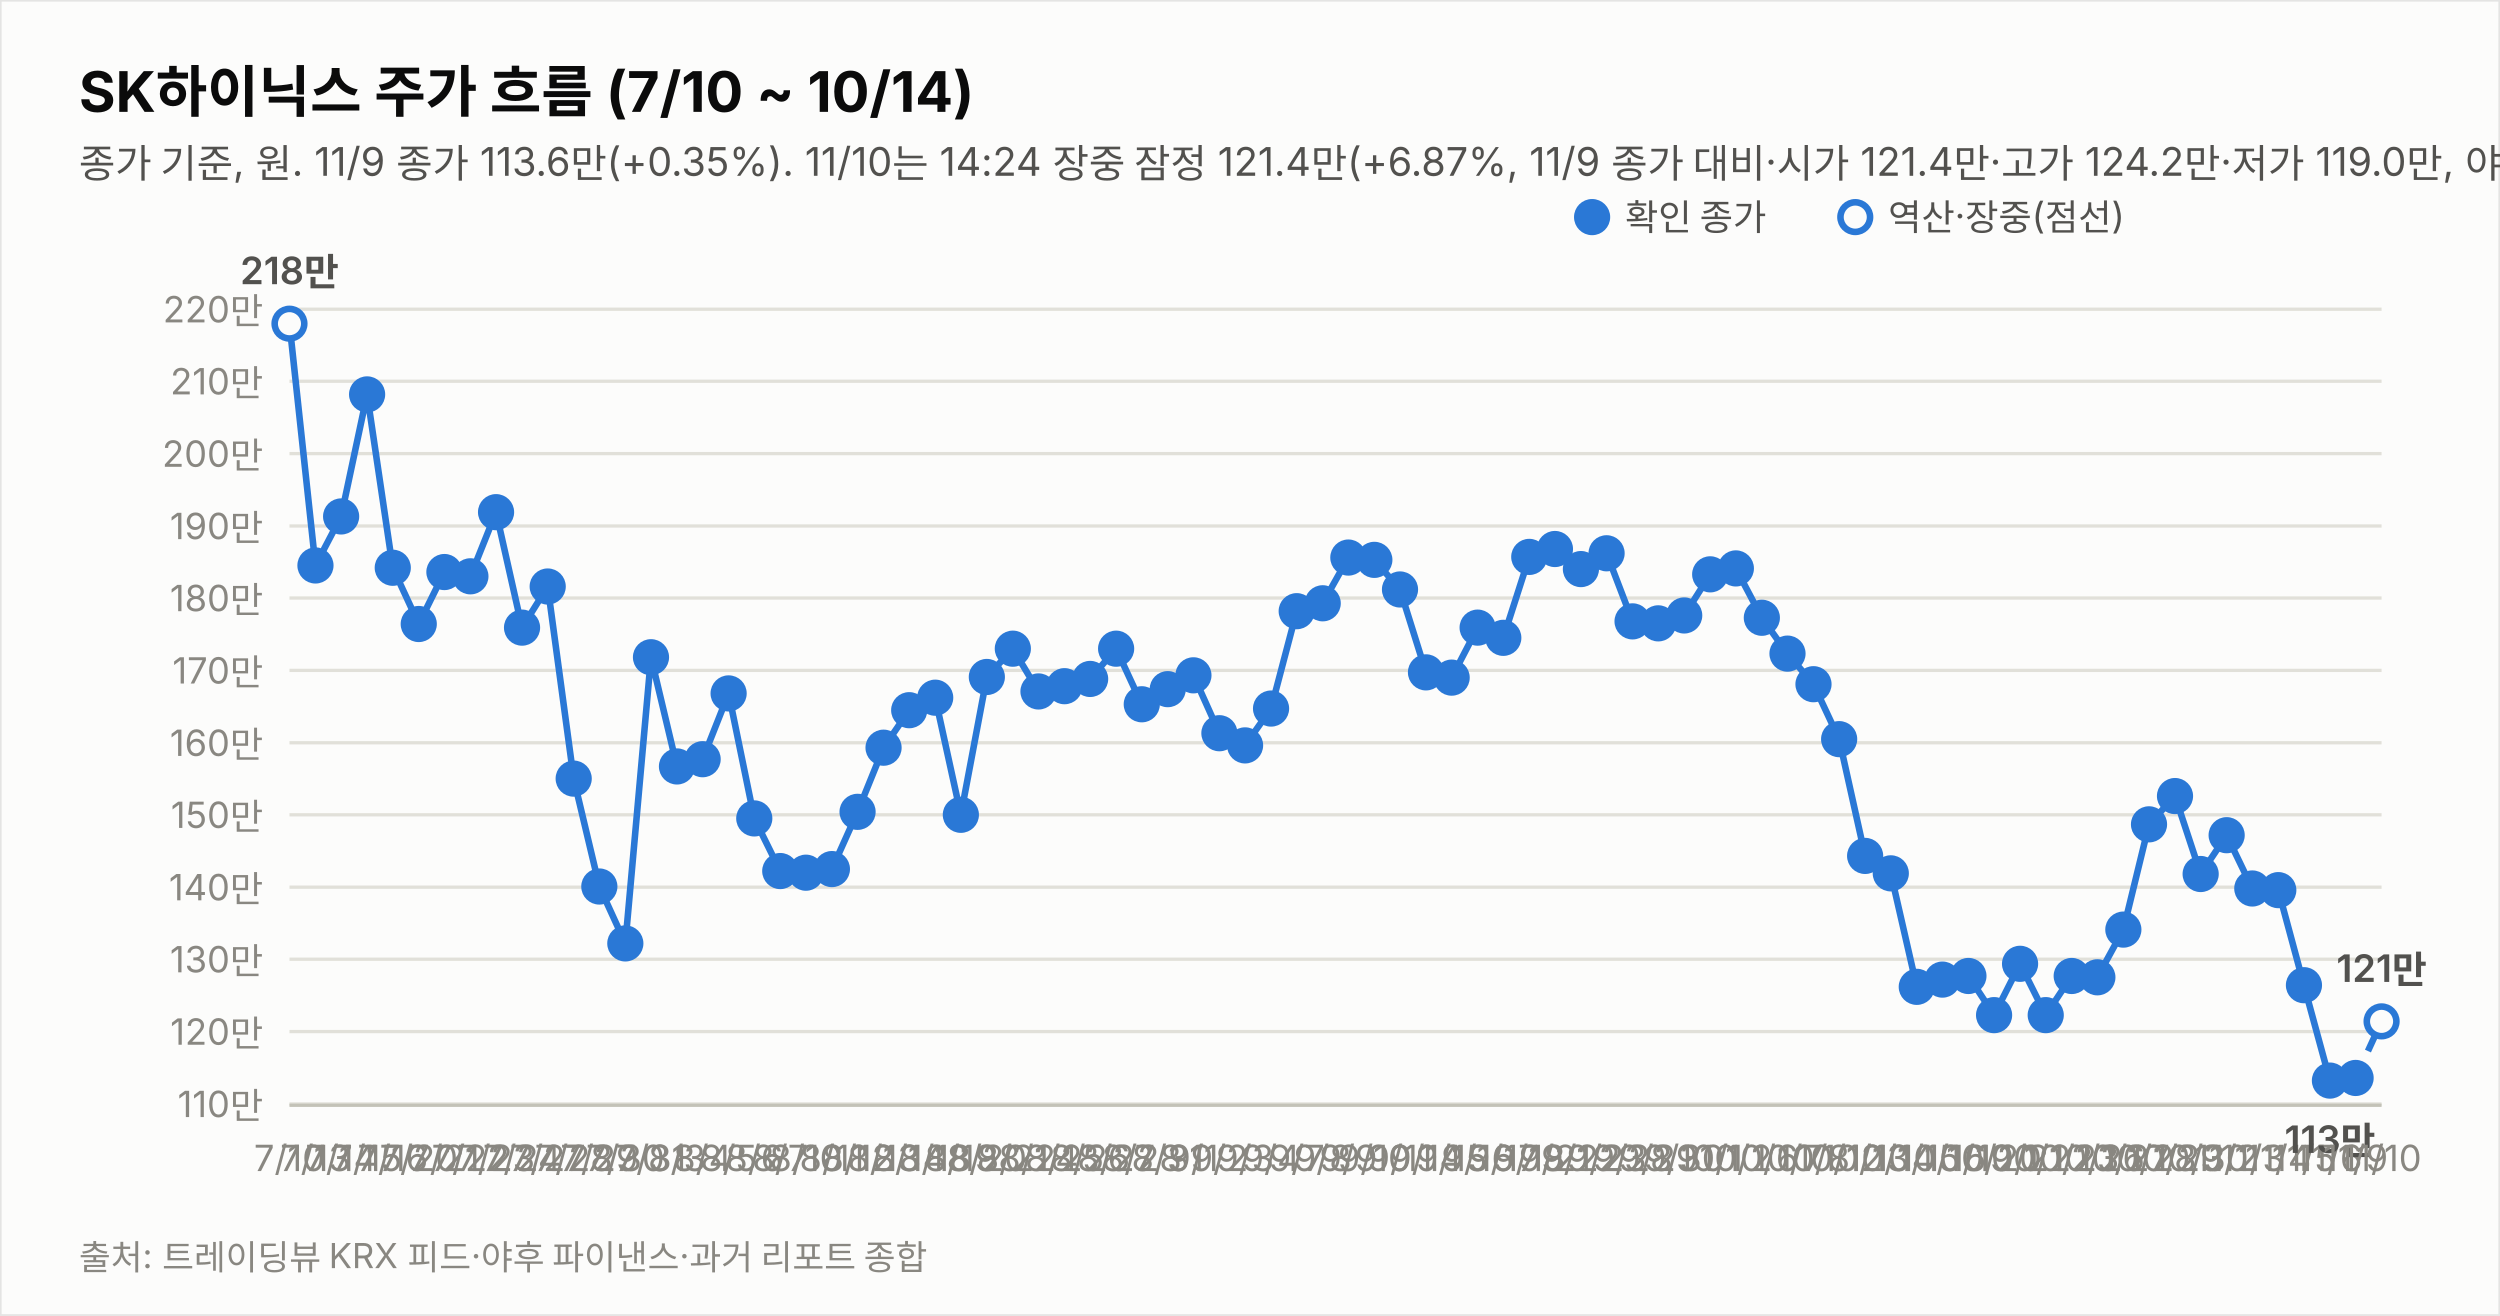
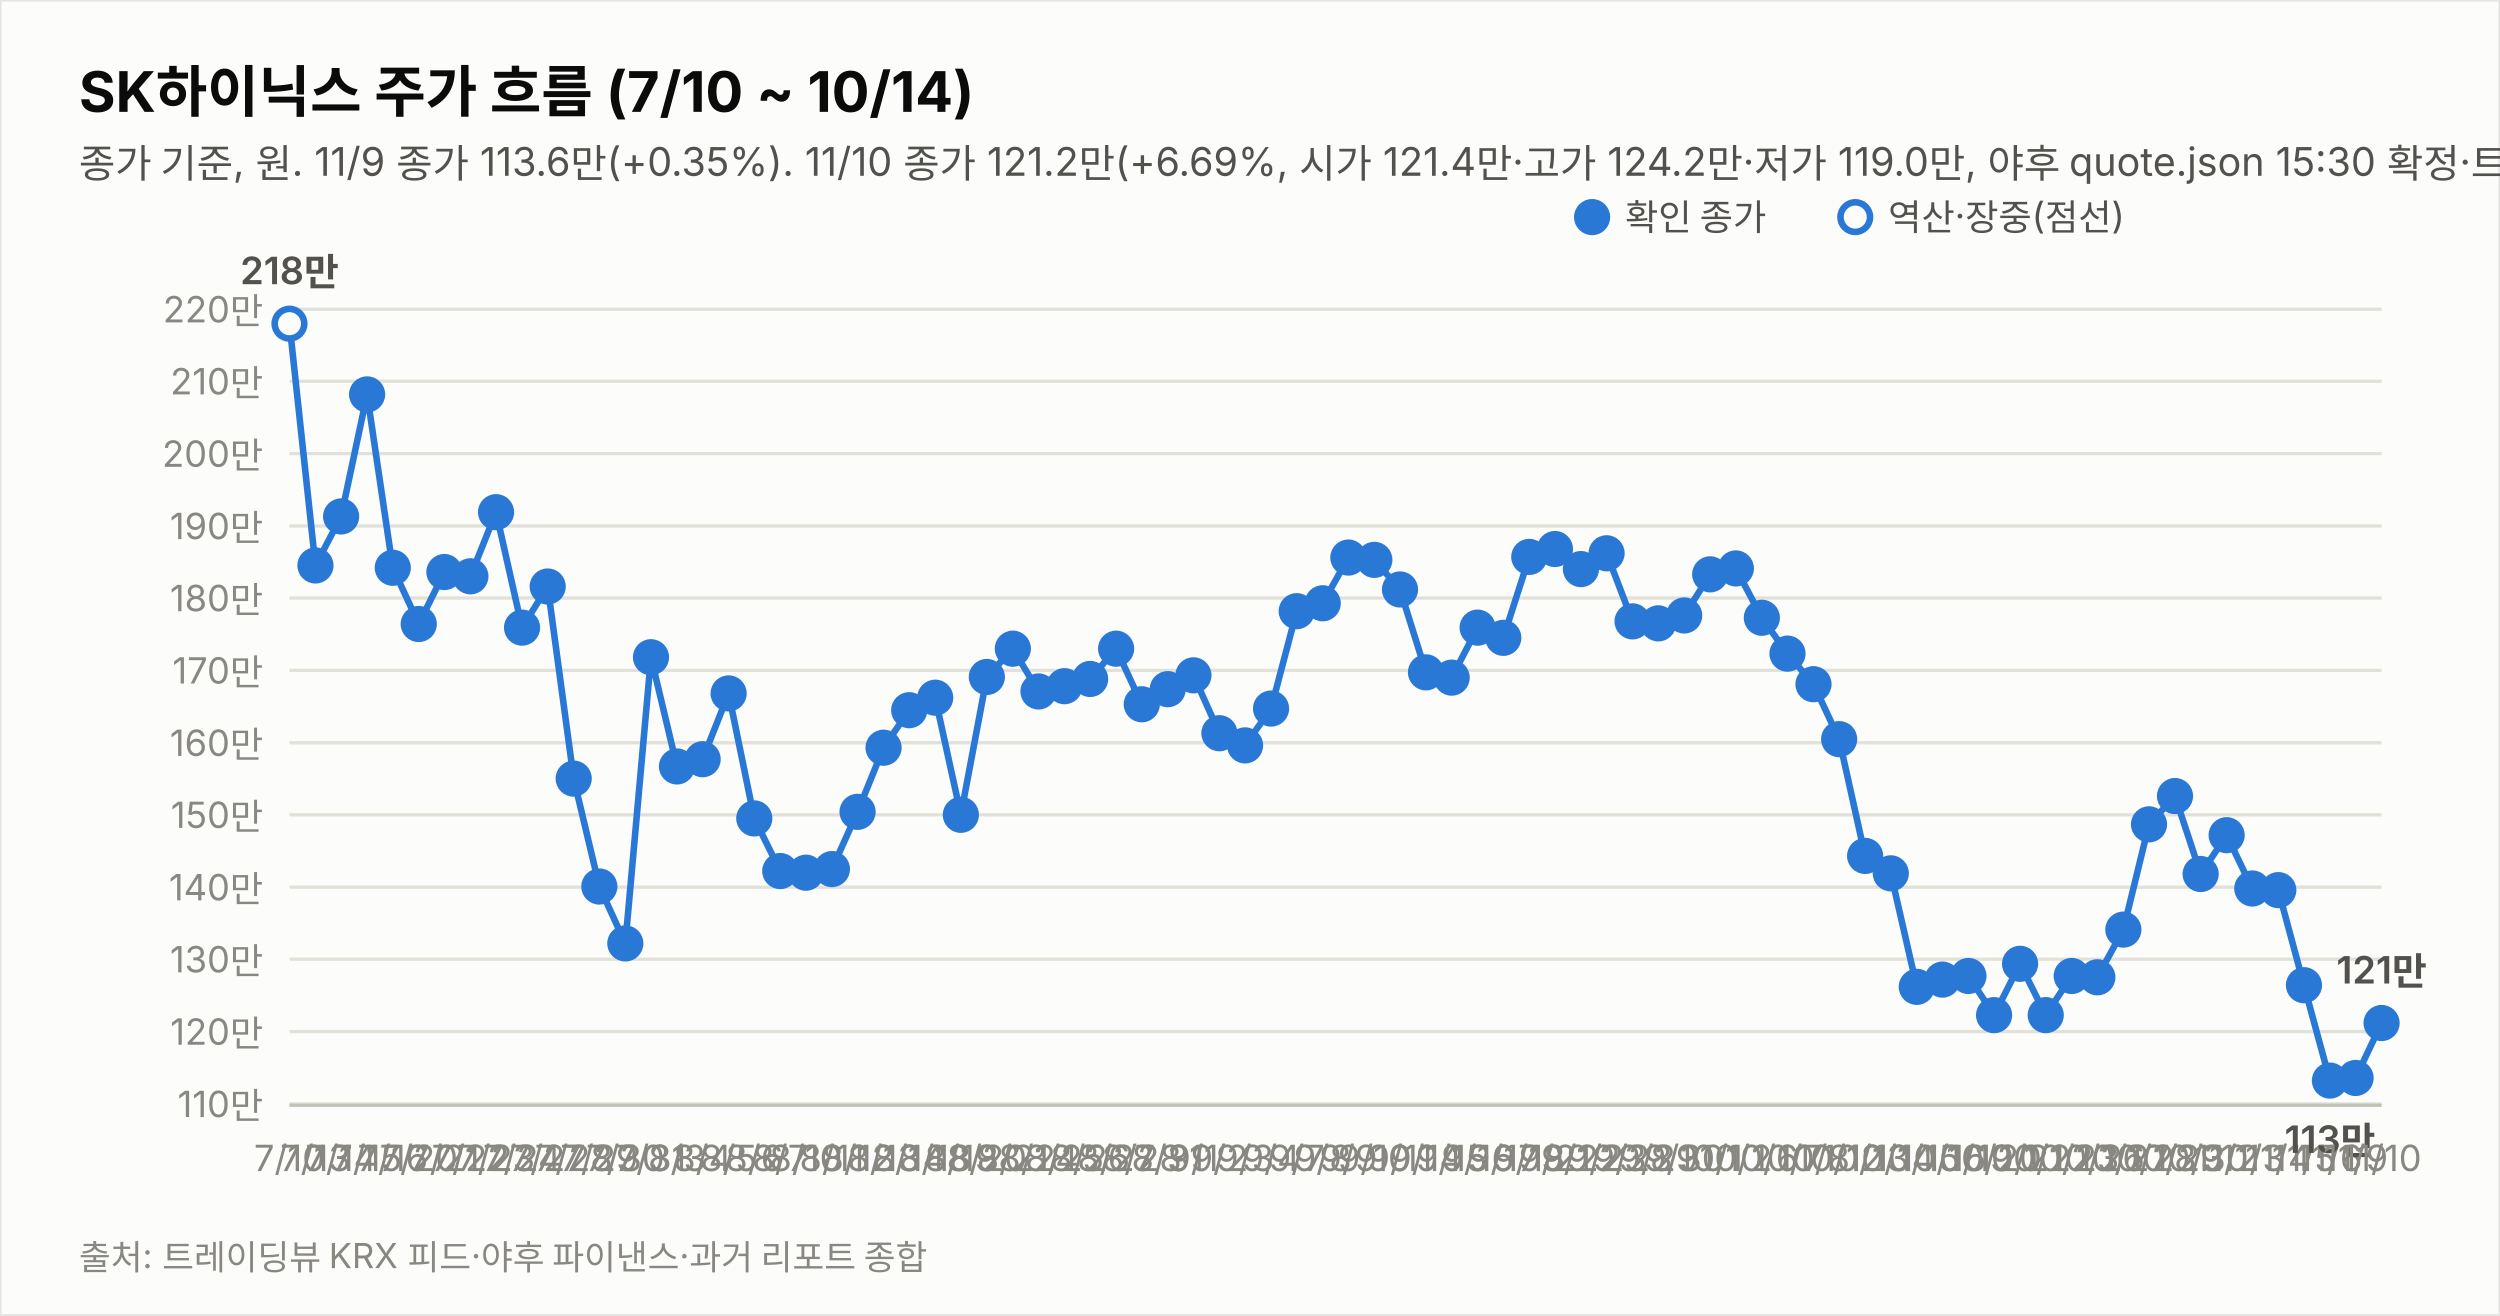
<svg xmlns="http://www.w3.org/2000/svg" width="760" height="400" viewBox="0 0 760 400" font-family="system-ui,-apple-system,&quot;Segoe UI&quot;,&quot;Malgun Gothic&quot;,&quot;Apple SD Gothic Neo&quot;,sans-serif">
  <rect width="760" height="400" fill="#fcfcfb" stroke="rgba(11,11,11,0.10)" />
  <text x="24" y="34" font-size="17" font-weight="700" fill="#0b0b0b">SK하이닉스 주가 흐름 (7/10 ~ 10/14)</text>
-   <text x="24" y="54" font-size="12" fill="#52514e">종가 기준, 원. 11/9 종가 113.6만(+0.35%). 11/10는 14:24 장중 잠정 121.4만(+6.87%, 11/9 종가 대비·시가 121.4만·고가 124.2만·저가 119.0만, 야후 지연 시세). 지표는 11/10 14:24 잠정.</text>
+   <text x="24" y="54" font-size="12" fill="#52514e">종가 기준, 원. 11/9 종가 113.6만(+0.35%). 11/10 종가 121.2만(+6.69%, 시가 121.4만·고가 124.2만·저가 119.0만, 야후 quote.json 15:30 확정·트레이딩뷰 일치). 지표는 11/10 종가 확정.</text>
  <line x1="88" y1="335.6" x2="724" y2="335.6" stroke="#e1e0d9" stroke-width="1" />
  <text x="80" y="339.6" font-size="11" fill="#898781" text-anchor="end" style="font-variant-numeric:tabular-nums">110만</text>
  <line x1="88" y1="313.6" x2="724" y2="313.6" stroke="#e1e0d9" stroke-width="1" />
  <text x="80" y="317.6" font-size="11" fill="#898781" text-anchor="end" style="font-variant-numeric:tabular-nums">120만</text>
  <line x1="88" y1="291.6" x2="724" y2="291.6" stroke="#e1e0d9" stroke-width="1" />
  <text x="80" y="295.6" font-size="11" fill="#898781" text-anchor="end" style="font-variant-numeric:tabular-nums">130만</text>
  <line x1="88" y1="269.7" x2="724" y2="269.7" stroke="#e1e0d9" stroke-width="1" />
  <text x="80" y="273.7" font-size="11" fill="#898781" text-anchor="end" style="font-variant-numeric:tabular-nums">140만</text>
  <line x1="88" y1="247.7" x2="724" y2="247.7" stroke="#e1e0d9" stroke-width="1" />
  <text x="80" y="251.7" font-size="11" fill="#898781" text-anchor="end" style="font-variant-numeric:tabular-nums">150만</text>
  <line x1="88" y1="225.8" x2="724" y2="225.8" stroke="#e1e0d9" stroke-width="1" />
  <text x="80" y="229.8" font-size="11" fill="#898781" text-anchor="end" style="font-variant-numeric:tabular-nums">160만</text>
  <line x1="88" y1="203.8" x2="724" y2="203.8" stroke="#e1e0d9" stroke-width="1" />
  <text x="80" y="207.8" font-size="11" fill="#898781" text-anchor="end" style="font-variant-numeric:tabular-nums">170만</text>
  <line x1="88" y1="181.8" x2="724" y2="181.8" stroke="#e1e0d9" stroke-width="1" />
  <text x="80" y="185.8" font-size="11" fill="#898781" text-anchor="end" style="font-variant-numeric:tabular-nums">180만</text>
  <line x1="88" y1="159.9" x2="724" y2="159.9" stroke="#e1e0d9" stroke-width="1" />
  <text x="80" y="163.9" font-size="11" fill="#898781" text-anchor="end" style="font-variant-numeric:tabular-nums">190만</text>
  <line x1="88" y1="137.9" x2="724" y2="137.9" stroke="#e1e0d9" stroke-width="1" />
  <text x="80" y="141.9" font-size="11" fill="#898781" text-anchor="end" style="font-variant-numeric:tabular-nums">200만</text>
  <line x1="88" y1="115.9" x2="724" y2="115.9" stroke="#e1e0d9" stroke-width="1" />
  <text x="80" y="119.9" font-size="11" fill="#898781" text-anchor="end" style="font-variant-numeric:tabular-nums">210만</text>
  <line x1="88" y1="94.0" x2="724" y2="94.0" stroke="#e1e0d9" stroke-width="1" />
  <text x="80" y="98.0" font-size="11" fill="#898781" text-anchor="end" style="font-variant-numeric:tabular-nums">220만</text>
  <line x1="88" y1="336" x2="724" y2="336" stroke="#c3c2b7" stroke-width="1" />
-   <path d="M88.0,98.4 L95.9,171.9 L103.7,157.0 L111.6,119.9 L119.4,172.6 L127.3,189.7 L135.1,173.9 L143.0,175.2 L150.8,155.7 L158.7,190.8 L166.5,178.3 L174.4,236.7 L182.2,269.5 L190.1,286.8 L197.9,199.8 L205.8,233.0 L213.6,230.8 L221.5,210.8 L229.3,248.8 L237.2,264.8 L245.0,265.3 L252.9,264.2 L260.7,246.8 L268.6,227.3 L276.4,215.9 L284.3,212.1 L292.1,247.7 L300.0,205.8 L307.9,197.2 L315.7,210.2 L323.6,208.6 L331.4,206.4 L339.3,197.2 L347.1,214.1 L355.0,209.5 L362.8,205.3 L370.7,222.9 L378.5,226.6 L386.4,215.4 L394.2,185.8 L402.1,183.4 L409.9,169.5 L417.8,170.2 L425.6,179.2 L433.5,204.4 L441.3,206.0 L449.2,190.8 L457.0,193.9 L464.9,169.3 L472.7,166.9 L480.6,173.0 L488.4,168.2 L496.3,188.9 L504.1,189.5 L512.0,187.1 L519.9,174.6 L527.7,172.8 L535.6,187.8 L543.4,198.7 L551.3,208.0 L559.1,224.7 L567.0,260.2 L574.8,265.5 L582.7,300.0 L590.5,297.8 L598.4,296.7 L606.2,308.6 L614.1,293.0 L621.9,308.6 L629.8,296.7 L637.6,297.1 L645.5,282.6 L653.3,250.6 L661.2,242.0 L669.0,265.7 L676.9,253.9 L684.7,270.1 L692.6,270.6 L700.4,299.5 L708.3,328.5 L716.1,327.7" fill="none" stroke="#2a78d6" stroke-width="2" />
-   <path d="M716.1,327.7 L724.0,310.5" fill="none" stroke="#2a78d6" stroke-width="2" stroke-dasharray="5 4" />
+   <path d="M88.0,98.4 L95.9,171.9 L103.7,157.0 L111.6,119.9 L119.4,172.6 L127.3,189.7 L135.1,173.9 L143.0,175.2 L150.8,155.7 L158.7,190.8 L166.5,178.3 L174.4,236.7 L182.2,269.5 L190.1,286.8 L197.9,199.8 L205.8,233.0 L213.6,230.8 L221.5,210.8 L229.3,248.8 L237.2,264.8 L245.0,265.3 L252.9,264.2 L260.7,246.8 L268.6,227.3 L276.4,215.9 L284.3,212.1 L292.1,247.7 L300.0,205.8 L307.9,197.2 L315.7,210.2 L323.6,208.6 L331.4,206.4 L339.3,197.2 L347.1,214.1 L355.0,209.5 L362.8,205.3 L370.7,222.9 L378.5,226.6 L386.4,215.4 L394.2,185.8 L402.1,183.4 L409.9,169.5 L417.8,170.2 L425.6,179.2 L433.5,204.4 L441.3,206.0 L449.2,190.8 L457.0,193.9 L464.9,169.3 L472.7,166.9 L480.6,173.0 L488.4,168.2 L496.3,188.9 L504.1,189.5 L512.0,187.1 L519.9,174.6 L527.7,172.8 L535.6,187.8 L543.4,198.7 L551.3,208.0 L559.1,224.7 L567.0,260.2 L574.8,265.5 L582.7,300.0 L590.5,297.8 L598.4,296.7 L606.2,308.6 L614.1,293.0 L621.9,308.6 L629.8,296.7 L637.6,297.1 L645.5,282.6 L653.3,250.6 L661.2,242.0 L669.0,265.7 L676.9,253.9 L684.7,270.1 L692.6,270.6 L700.4,299.5 L708.3,328.5 L716.1,327.7 L724.0,311.0" fill="none" stroke="#2a78d6" stroke-width="2" />
  <circle cx="88.0" cy="98.4" r="4.5" fill="#fcfcfb" stroke="#2a78d6" stroke-width="2" />
  <text x="88.0" y="356" font-size="11" fill="#898781" text-anchor="middle">7/10</text>
  <text x="88.0" y="86.4" font-size="11.5" font-weight="600" fill="#52514e" text-anchor="middle" style="font-variant-numeric:tabular-nums">218만</text>
  <circle cx="95.9" cy="171.9" r="4.5" fill="#2a78d6" stroke="#2a78d6" stroke-width="2" />
  <text x="95.9" y="356" font-size="11" fill="#898781" text-anchor="middle">7/13</text>
  <circle cx="103.7" cy="157.0" r="4.5" fill="#2a78d6" stroke="#2a78d6" stroke-width="2" />
  <text x="103.7" y="356" font-size="11" fill="#898781" text-anchor="middle">7/14</text>
  <circle cx="111.6" cy="119.9" r="4.5" fill="#2a78d6" stroke="#2a78d6" stroke-width="2" />
  <text x="111.6" y="356" font-size="11" fill="#898781" text-anchor="middle">7/15</text>
  <circle cx="119.4" cy="172.6" r="4.5" fill="#2a78d6" stroke="#2a78d6" stroke-width="2" />
  <text x="119.4" y="356" font-size="11" fill="#898781" text-anchor="middle">7/16</text>
  <circle cx="127.3" cy="189.7" r="4.5" fill="#2a78d6" stroke="#2a78d6" stroke-width="2" />
  <text x="127.3" y="356" font-size="11" fill="#898781" text-anchor="middle">7/20</text>
  <circle cx="135.1" cy="173.9" r="4.5" fill="#2a78d6" stroke="#2a78d6" stroke-width="2" />
  <text x="135.1" y="356" font-size="11" fill="#898781" text-anchor="middle">7/21</text>
  <circle cx="143.0" cy="175.2" r="4.5" fill="#2a78d6" stroke="#2a78d6" stroke-width="2" />
  <text x="143.0" y="356" font-size="11" fill="#898781" text-anchor="middle">7/22</text>
  <circle cx="150.8" cy="155.7" r="4.5" fill="#2a78d6" stroke="#2a78d6" stroke-width="2" />
  <text x="150.8" y="356" font-size="11" fill="#898781" text-anchor="middle">7/23</text>
  <circle cx="158.7" cy="190.8" r="4.5" fill="#2a78d6" stroke="#2a78d6" stroke-width="2" />
  <text x="158.7" y="356" font-size="11" fill="#898781" text-anchor="middle">7/24</text>
  <circle cx="166.5" cy="178.3" r="4.5" fill="#2a78d6" stroke="#2a78d6" stroke-width="2" />
  <text x="166.5" y="356" font-size="11" fill="#898781" text-anchor="middle">7/27</text>
  <circle cx="174.4" cy="236.7" r="4.5" fill="#2a78d6" stroke="#2a78d6" stroke-width="2" />
  <text x="174.4" y="356" font-size="11" fill="#898781" text-anchor="middle">7/28</text>
  <circle cx="182.2" cy="269.5" r="4.5" fill="#2a78d6" stroke="#2a78d6" stroke-width="2" />
  <text x="182.2" y="356" font-size="11" fill="#898781" text-anchor="middle">7/29</text>
  <circle cx="190.1" cy="286.8" r="4.5" fill="#2a78d6" stroke="#2a78d6" stroke-width="2" />
  <text x="190.1" y="356" font-size="11" fill="#898781" text-anchor="middle">7/30</text>
  <circle cx="197.9" cy="199.8" r="4.5" fill="#2a78d6" stroke="#2a78d6" stroke-width="2" />
  <text x="197.9" y="356" font-size="11" fill="#898781" text-anchor="middle">7/31</text>
  <circle cx="205.8" cy="233.0" r="4.5" fill="#2a78d6" stroke="#2a78d6" stroke-width="2" />
  <text x="205.8" y="356" font-size="11" fill="#898781" text-anchor="middle">8/3</text>
  <circle cx="213.6" cy="230.8" r="4.5" fill="#2a78d6" stroke="#2a78d6" stroke-width="2" />
  <text x="213.6" y="356" font-size="11" fill="#898781" text-anchor="middle">8/4</text>
  <circle cx="221.5" cy="210.8" r="4.5" fill="#2a78d6" stroke="#2a78d6" stroke-width="2" />
  <text x="221.5" y="356" font-size="11" fill="#898781" text-anchor="middle">8/5</text>
  <circle cx="229.3" cy="248.8" r="4.5" fill="#2a78d6" stroke="#2a78d6" stroke-width="2" />
  <text x="229.3" y="356" font-size="11" fill="#898781" text-anchor="middle">8/6</text>
  <circle cx="237.2" cy="264.8" r="4.5" fill="#2a78d6" stroke="#2a78d6" stroke-width="2" />
  <text x="237.2" y="356" font-size="11" fill="#898781" text-anchor="middle">8/7</text>
  <circle cx="245.0" cy="265.3" r="4.5" fill="#2a78d6" stroke="#2a78d6" stroke-width="2" />
  <text x="245.0" y="356" font-size="11" fill="#898781" text-anchor="middle">8/10</text>
  <circle cx="252.9" cy="264.2" r="4.5" fill="#2a78d6" stroke="#2a78d6" stroke-width="2" />
  <text x="252.9" y="356" font-size="11" fill="#898781" text-anchor="middle">8/11</text>
  <circle cx="260.7" cy="246.8" r="4.5" fill="#2a78d6" stroke="#2a78d6" stroke-width="2" />
  <text x="260.7" y="356" font-size="11" fill="#898781" text-anchor="middle">8/12</text>
  <circle cx="268.6" cy="227.3" r="4.5" fill="#2a78d6" stroke="#2a78d6" stroke-width="2" />
  <text x="268.6" y="356" font-size="11" fill="#898781" text-anchor="middle">8/13</text>
  <circle cx="276.4" cy="215.9" r="4.5" fill="#2a78d6" stroke="#2a78d6" stroke-width="2" />
  <text x="276.4" y="356" font-size="11" fill="#898781" text-anchor="middle">8/14</text>
  <circle cx="284.3" cy="212.1" r="4.5" fill="#2a78d6" stroke="#2a78d6" stroke-width="2" />
  <text x="284.3" y="356" font-size="11" fill="#898781" text-anchor="middle">8/18</text>
  <circle cx="292.1" cy="247.7" r="4.5" fill="#2a78d6" stroke="#2a78d6" stroke-width="2" />
  <text x="292.1" y="356" font-size="11" fill="#898781" text-anchor="middle">8/19</text>
  <circle cx="300.0" cy="205.8" r="4.5" fill="#2a78d6" stroke="#2a78d6" stroke-width="2" />
  <text x="300.0" y="356" font-size="11" fill="#898781" text-anchor="middle">8/20</text>
  <circle cx="307.9" cy="197.2" r="4.5" fill="#2a78d6" stroke="#2a78d6" stroke-width="2" />
  <text x="307.9" y="356" font-size="11" fill="#898781" text-anchor="middle">8/21</text>
  <circle cx="315.7" cy="210.2" r="4.5" fill="#2a78d6" stroke="#2a78d6" stroke-width="2" />
  <text x="315.7" y="356" font-size="11" fill="#898781" text-anchor="middle">8/24</text>
  <circle cx="323.6" cy="208.6" r="4.5" fill="#2a78d6" stroke="#2a78d6" stroke-width="2" />
  <text x="323.6" y="356" font-size="11" fill="#898781" text-anchor="middle">8/25</text>
  <circle cx="331.4" cy="206.4" r="4.5" fill="#2a78d6" stroke="#2a78d6" stroke-width="2" />
  <text x="331.4" y="356" font-size="11" fill="#898781" text-anchor="middle">8/26</text>
  <circle cx="339.3" cy="197.2" r="4.5" fill="#2a78d6" stroke="#2a78d6" stroke-width="2" />
  <text x="339.3" y="356" font-size="11" fill="#898781" text-anchor="middle">8/27</text>
  <circle cx="347.1" cy="214.1" r="4.5" fill="#2a78d6" stroke="#2a78d6" stroke-width="2" />
  <text x="347.1" y="356" font-size="11" fill="#898781" text-anchor="middle">8/28</text>
  <circle cx="355.0" cy="209.5" r="4.5" fill="#2a78d6" stroke="#2a78d6" stroke-width="2" />
  <text x="355.0" y="356" font-size="11" fill="#898781" text-anchor="middle">8/31</text>
  <circle cx="362.8" cy="205.3" r="4.5" fill="#2a78d6" stroke="#2a78d6" stroke-width="2" />
  <text x="362.8" y="356" font-size="11" fill="#898781" text-anchor="middle">9/1</text>
  <circle cx="370.7" cy="222.9" r="4.5" fill="#2a78d6" stroke="#2a78d6" stroke-width="2" />
  <text x="370.7" y="356" font-size="11" fill="#898781" text-anchor="middle">9/2</text>
  <circle cx="378.5" cy="226.6" r="4.5" fill="#2a78d6" stroke="#2a78d6" stroke-width="2" />
  <text x="378.5" y="356" font-size="11" fill="#898781" text-anchor="middle">9/3</text>
  <circle cx="386.4" cy="215.4" r="4.5" fill="#2a78d6" stroke="#2a78d6" stroke-width="2" />
  <text x="386.4" y="356" font-size="11" fill="#898781" text-anchor="middle">9/4</text>
  <circle cx="394.2" cy="185.8" r="4.5" fill="#2a78d6" stroke="#2a78d6" stroke-width="2" />
  <text x="394.2" y="356" font-size="11" fill="#898781" text-anchor="middle">9/7</text>
  <circle cx="402.1" cy="183.4" r="4.5" fill="#2a78d6" stroke="#2a78d6" stroke-width="2" />
  <text x="402.1" y="356" font-size="11" fill="#898781" text-anchor="middle">9/8</text>
  <circle cx="409.9" cy="169.5" r="4.5" fill="#2a78d6" stroke="#2a78d6" stroke-width="2" />
  <text x="409.9" y="356" font-size="11" fill="#898781" text-anchor="middle">9/9</text>
  <circle cx="417.8" cy="170.2" r="4.5" fill="#2a78d6" stroke="#2a78d6" stroke-width="2" />
  <text x="417.8" y="356" font-size="11" fill="#898781" text-anchor="middle">9/10</text>
  <circle cx="425.6" cy="179.2" r="4.5" fill="#2a78d6" stroke="#2a78d6" stroke-width="2" />
  <text x="425.6" y="356" font-size="11" fill="#898781" text-anchor="middle">9/11</text>
  <circle cx="433.5" cy="204.4" r="4.5" fill="#2a78d6" stroke="#2a78d6" stroke-width="2" />
  <text x="433.5" y="356" font-size="11" fill="#898781" text-anchor="middle">9/14</text>
  <circle cx="441.3" cy="206.0" r="4.5" fill="#2a78d6" stroke="#2a78d6" stroke-width="2" />
  <text x="441.3" y="356" font-size="11" fill="#898781" text-anchor="middle">9/15</text>
  <circle cx="449.2" cy="190.8" r="4.5" fill="#2a78d6" stroke="#2a78d6" stroke-width="2" />
  <text x="449.2" y="356" font-size="11" fill="#898781" text-anchor="middle">9/16</text>
  <circle cx="457.0" cy="193.9" r="4.5" fill="#2a78d6" stroke="#2a78d6" stroke-width="2" />
  <text x="457.0" y="356" font-size="11" fill="#898781" text-anchor="middle">9/17</text>
  <circle cx="464.9" cy="169.3" r="4.5" fill="#2a78d6" stroke="#2a78d6" stroke-width="2" />
  <text x="464.9" y="356" font-size="11" fill="#898781" text-anchor="middle">9/18</text>
  <circle cx="472.7" cy="166.9" r="4.5" fill="#2a78d6" stroke="#2a78d6" stroke-width="2" />
  <text x="472.7" y="356" font-size="11" fill="#898781" text-anchor="middle">9/21</text>
  <circle cx="480.6" cy="173.0" r="4.5" fill="#2a78d6" stroke="#2a78d6" stroke-width="2" />
  <text x="480.6" y="356" font-size="11" fill="#898781" text-anchor="middle">9/22</text>
  <circle cx="488.4" cy="168.2" r="4.5" fill="#2a78d6" stroke="#2a78d6" stroke-width="2" />
  <text x="488.4" y="356" font-size="11" fill="#898781" text-anchor="middle">9/23</text>
  <circle cx="496.3" cy="188.9" r="4.5" fill="#2a78d6" stroke="#2a78d6" stroke-width="2" />
  <text x="496.3" y="356" font-size="11" fill="#898781" text-anchor="middle">9/28</text>
  <circle cx="504.1" cy="189.5" r="4.5" fill="#2a78d6" stroke="#2a78d6" stroke-width="2" />
  <text x="504.1" y="356" font-size="11" fill="#898781" text-anchor="middle">9/29</text>
  <circle cx="512.0" cy="187.1" r="4.5" fill="#2a78d6" stroke="#2a78d6" stroke-width="2" />
  <text x="512.0" y="356" font-size="11" fill="#898781" text-anchor="middle">9/30</text>
  <circle cx="519.9" cy="174.6" r="4.5" fill="#2a78d6" stroke="#2a78d6" stroke-width="2" />
  <text x="519.9" y="356" font-size="11" fill="#898781" text-anchor="middle">10/1</text>
  <circle cx="527.7" cy="172.8" r="4.5" fill="#2a78d6" stroke="#2a78d6" stroke-width="2" />
  <text x="527.7" y="356" font-size="11" fill="#898781" text-anchor="middle">10/2</text>
  <circle cx="535.6" cy="187.8" r="4.5" fill="#2a78d6" stroke="#2a78d6" stroke-width="2" />
  <text x="535.6" y="356" font-size="11" fill="#898781" text-anchor="middle">10/6</text>
  <circle cx="543.4" cy="198.7" r="4.5" fill="#2a78d6" stroke="#2a78d6" stroke-width="2" />
  <text x="543.4" y="356" font-size="11" fill="#898781" text-anchor="middle">10/7</text>
  <circle cx="551.3" cy="208.0" r="4.5" fill="#2a78d6" stroke="#2a78d6" stroke-width="2" />
  <text x="551.3" y="356" font-size="11" fill="#898781" text-anchor="middle">10/8</text>
  <circle cx="559.1" cy="224.7" r="4.5" fill="#2a78d6" stroke="#2a78d6" stroke-width="2" />
  <text x="559.1" y="356" font-size="11" fill="#898781" text-anchor="middle">10/12</text>
  <circle cx="567.0" cy="260.2" r="4.5" fill="#2a78d6" stroke="#2a78d6" stroke-width="2" />
  <text x="567.0" y="356" font-size="11" fill="#898781" text-anchor="middle">10/13</text>
  <circle cx="574.8" cy="265.5" r="4.5" fill="#2a78d6" stroke="#2a78d6" stroke-width="2" />
  <text x="574.8" y="356" font-size="11" fill="#898781" text-anchor="middle">10/14</text>
  <circle cx="582.7" cy="300.0" r="4.5" fill="#2a78d6" stroke="#2a78d6" stroke-width="2" />
  <text x="582.7" y="356" font-size="11" fill="#898781" text-anchor="middle">10/15</text>
  <circle cx="590.5" cy="297.8" r="4.5" fill="#2a78d6" stroke="#2a78d6" stroke-width="2" />
  <text x="590.5" y="356" font-size="11" fill="#898781" text-anchor="middle">10/16</text>
  <circle cx="598.4" cy="296.7" r="4.5" fill="#2a78d6" stroke="#2a78d6" stroke-width="2" />
  <text x="598.4" y="356" font-size="11" fill="#898781" text-anchor="middle">10/19</text>
  <circle cx="606.2" cy="308.6" r="4.5" fill="#2a78d6" stroke="#2a78d6" stroke-width="2" />
  <text x="606.2" y="356" font-size="11" fill="#898781" text-anchor="middle">10/20</text>
  <circle cx="614.1" cy="293.0" r="4.5" fill="#2a78d6" stroke="#2a78d6" stroke-width="2" />
  <text x="614.1" y="356" font-size="11" fill="#898781" text-anchor="middle">10/21</text>
  <circle cx="621.9" cy="308.6" r="4.5" fill="#2a78d6" stroke="#2a78d6" stroke-width="2" />
  <text x="621.9" y="356" font-size="11" fill="#898781" text-anchor="middle">10/22</text>
  <circle cx="629.8" cy="296.7" r="4.5" fill="#2a78d6" stroke="#2a78d6" stroke-width="2" />
  <text x="629.8" y="356" font-size="11" fill="#898781" text-anchor="middle">10/23</text>
  <circle cx="637.6" cy="297.1" r="4.5" fill="#2a78d6" stroke="#2a78d6" stroke-width="2" />
  <text x="637.6" y="356" font-size="11" fill="#898781" text-anchor="middle">10/26</text>
  <circle cx="645.5" cy="282.6" r="4.5" fill="#2a78d6" stroke="#2a78d6" stroke-width="2" />
  <text x="645.5" y="356" font-size="11" fill="#898781" text-anchor="middle">10/27</text>
  <circle cx="653.3" cy="250.6" r="4.5" fill="#2a78d6" stroke="#2a78d6" stroke-width="2" />
  <text x="653.3" y="356" font-size="11" fill="#898781" text-anchor="middle">10/28</text>
  <circle cx="661.2" cy="242.0" r="4.5" fill="#2a78d6" stroke="#2a78d6" stroke-width="2" />
  <text x="661.2" y="356" font-size="11" fill="#898781" text-anchor="middle">10/29</text>
  <circle cx="669.0" cy="265.7" r="4.5" fill="#2a78d6" stroke="#2a78d6" stroke-width="2" />
  <text x="669.0" y="356" font-size="11" fill="#898781" text-anchor="middle">10/30</text>
  <circle cx="676.9" cy="253.9" r="4.5" fill="#2a78d6" stroke="#2a78d6" stroke-width="2" />
  <text x="676.9" y="356" font-size="11" fill="#898781" text-anchor="middle">11/2</text>
  <circle cx="684.7" cy="270.1" r="4.5" fill="#2a78d6" stroke="#2a78d6" stroke-width="2" />
  <text x="684.7" y="356" font-size="11" fill="#898781" text-anchor="middle">11/3</text>
  <circle cx="692.6" cy="270.6" r="4.5" fill="#2a78d6" stroke="#2a78d6" stroke-width="2" />
  <text x="692.6" y="356" font-size="11" fill="#898781" text-anchor="middle">11/4</text>
  <circle cx="700.4" cy="299.5" r="4.5" fill="#2a78d6" stroke="#2a78d6" stroke-width="2" />
  <text x="700.4" y="356" font-size="11" fill="#898781" text-anchor="middle">11/5</text>
  <circle cx="708.3" cy="328.5" r="4.5" fill="#2a78d6" stroke="#2a78d6" stroke-width="2" />
  <text x="708.3" y="356" font-size="11" fill="#898781" text-anchor="middle">11/6</text>
  <text x="708.3" y="350.5" font-size="11.5" font-weight="600" fill="#52514e" text-anchor="middle" style="font-variant-numeric:tabular-nums">113만</text>
  <circle cx="716.1" cy="327.7" r="4.5" fill="#2a78d6" stroke="#2a78d6" stroke-width="2" />
  <text x="716.1" y="356" font-size="11" fill="#898781" text-anchor="middle">11/9</text>
-   <circle cx="724.0" cy="310.5" r="4.5" fill="#fcfcfb" stroke="#2a78d6" stroke-width="2" />
+   <circle cx="724.0" cy="311.0" r="4.5" fill="#2a78d6" stroke="#2a78d6" stroke-width="2" />
  <text x="724.0" y="356" font-size="11" fill="#898781" text-anchor="middle">11/10</text>
-   <text x="724.0" y="298.5" font-size="11.5" font-weight="600" fill="#52514e" text-anchor="middle" style="font-variant-numeric:tabular-nums">121만</text>
+   <text x="724.0" y="299.0" font-size="11.5" font-weight="600" fill="#52514e" text-anchor="middle" style="font-variant-numeric:tabular-nums">121만</text>
  <circle cx="484" cy="66" r="4.5" fill="#2a78d6" stroke="#2a78d6" stroke-width="2" />
  <text x="494" y="70" font-size="11" fill="#52514e">확인 종가</text>
  <circle cx="564" cy="66" r="4.5" fill="#fcfcfb" stroke="#2a78d6" stroke-width="2" />
  <text x="574" y="70" font-size="11" fill="#52514e">역산·장중(점선)</text>
  <text x="24" y="386" font-size="10.5" fill="#898781">출처: 트레이딩뷰 KRX 피드·야후 파이낸스·과거 리포트 종합</text>
</svg>
